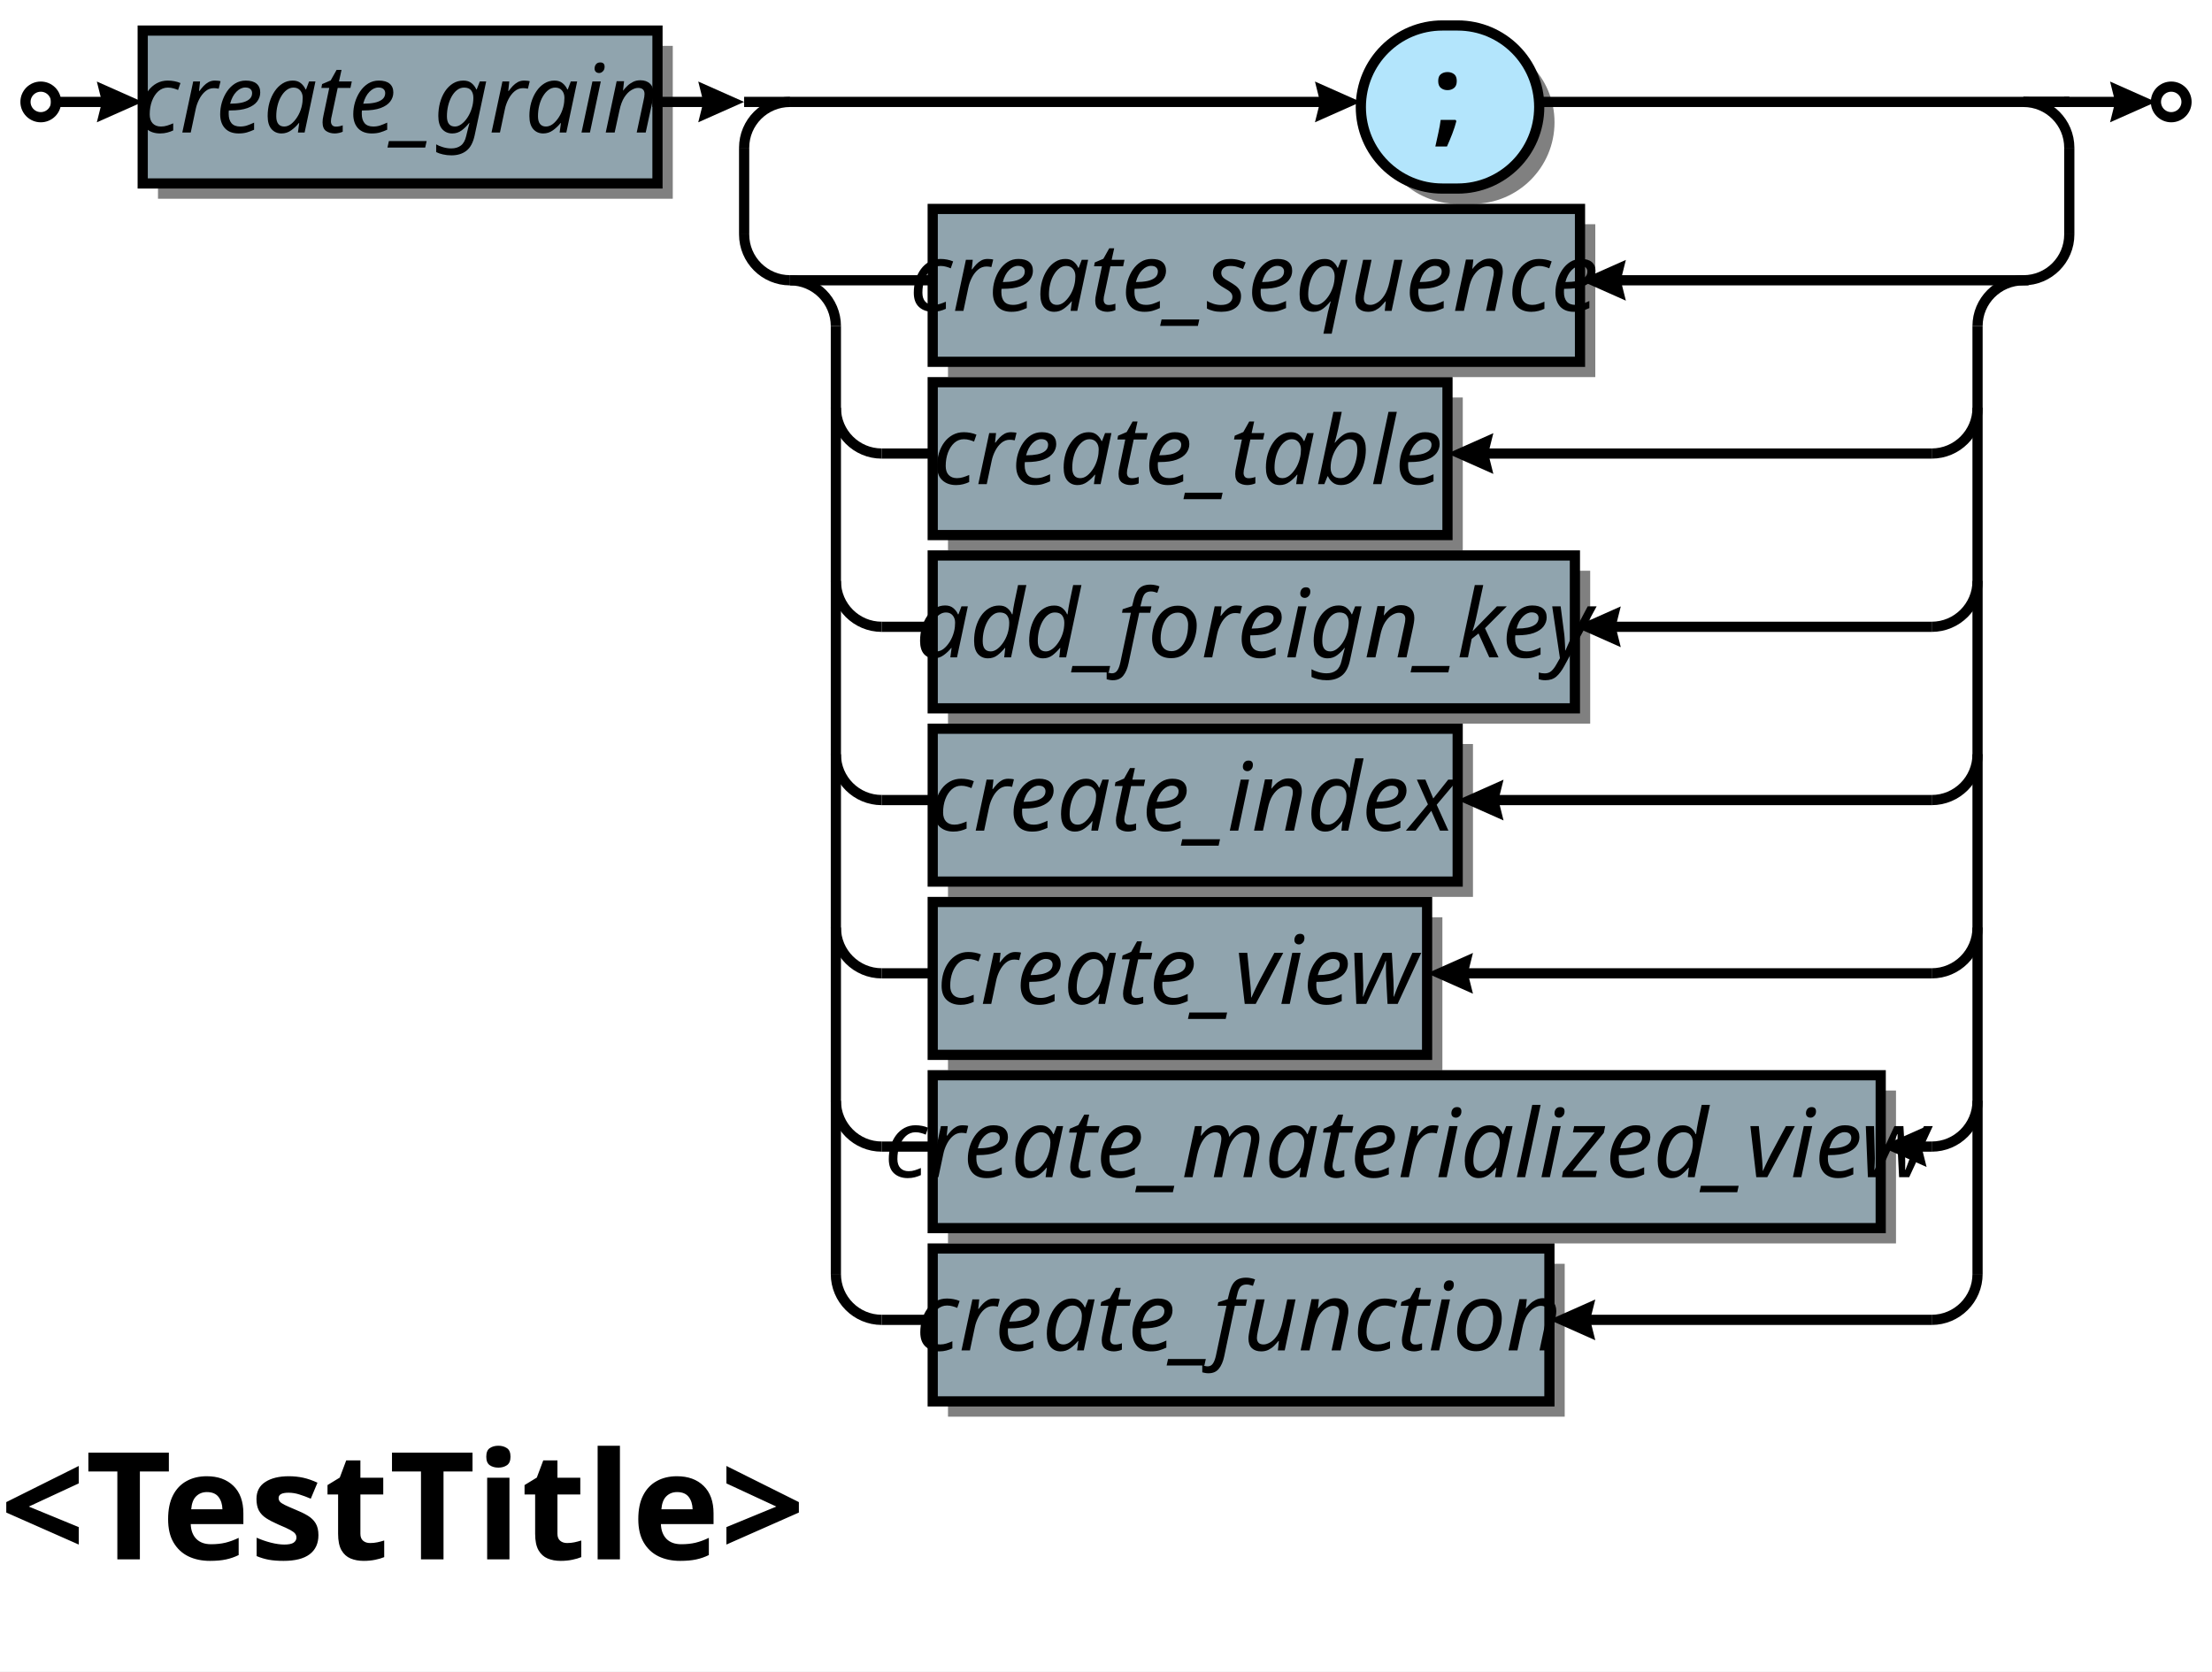
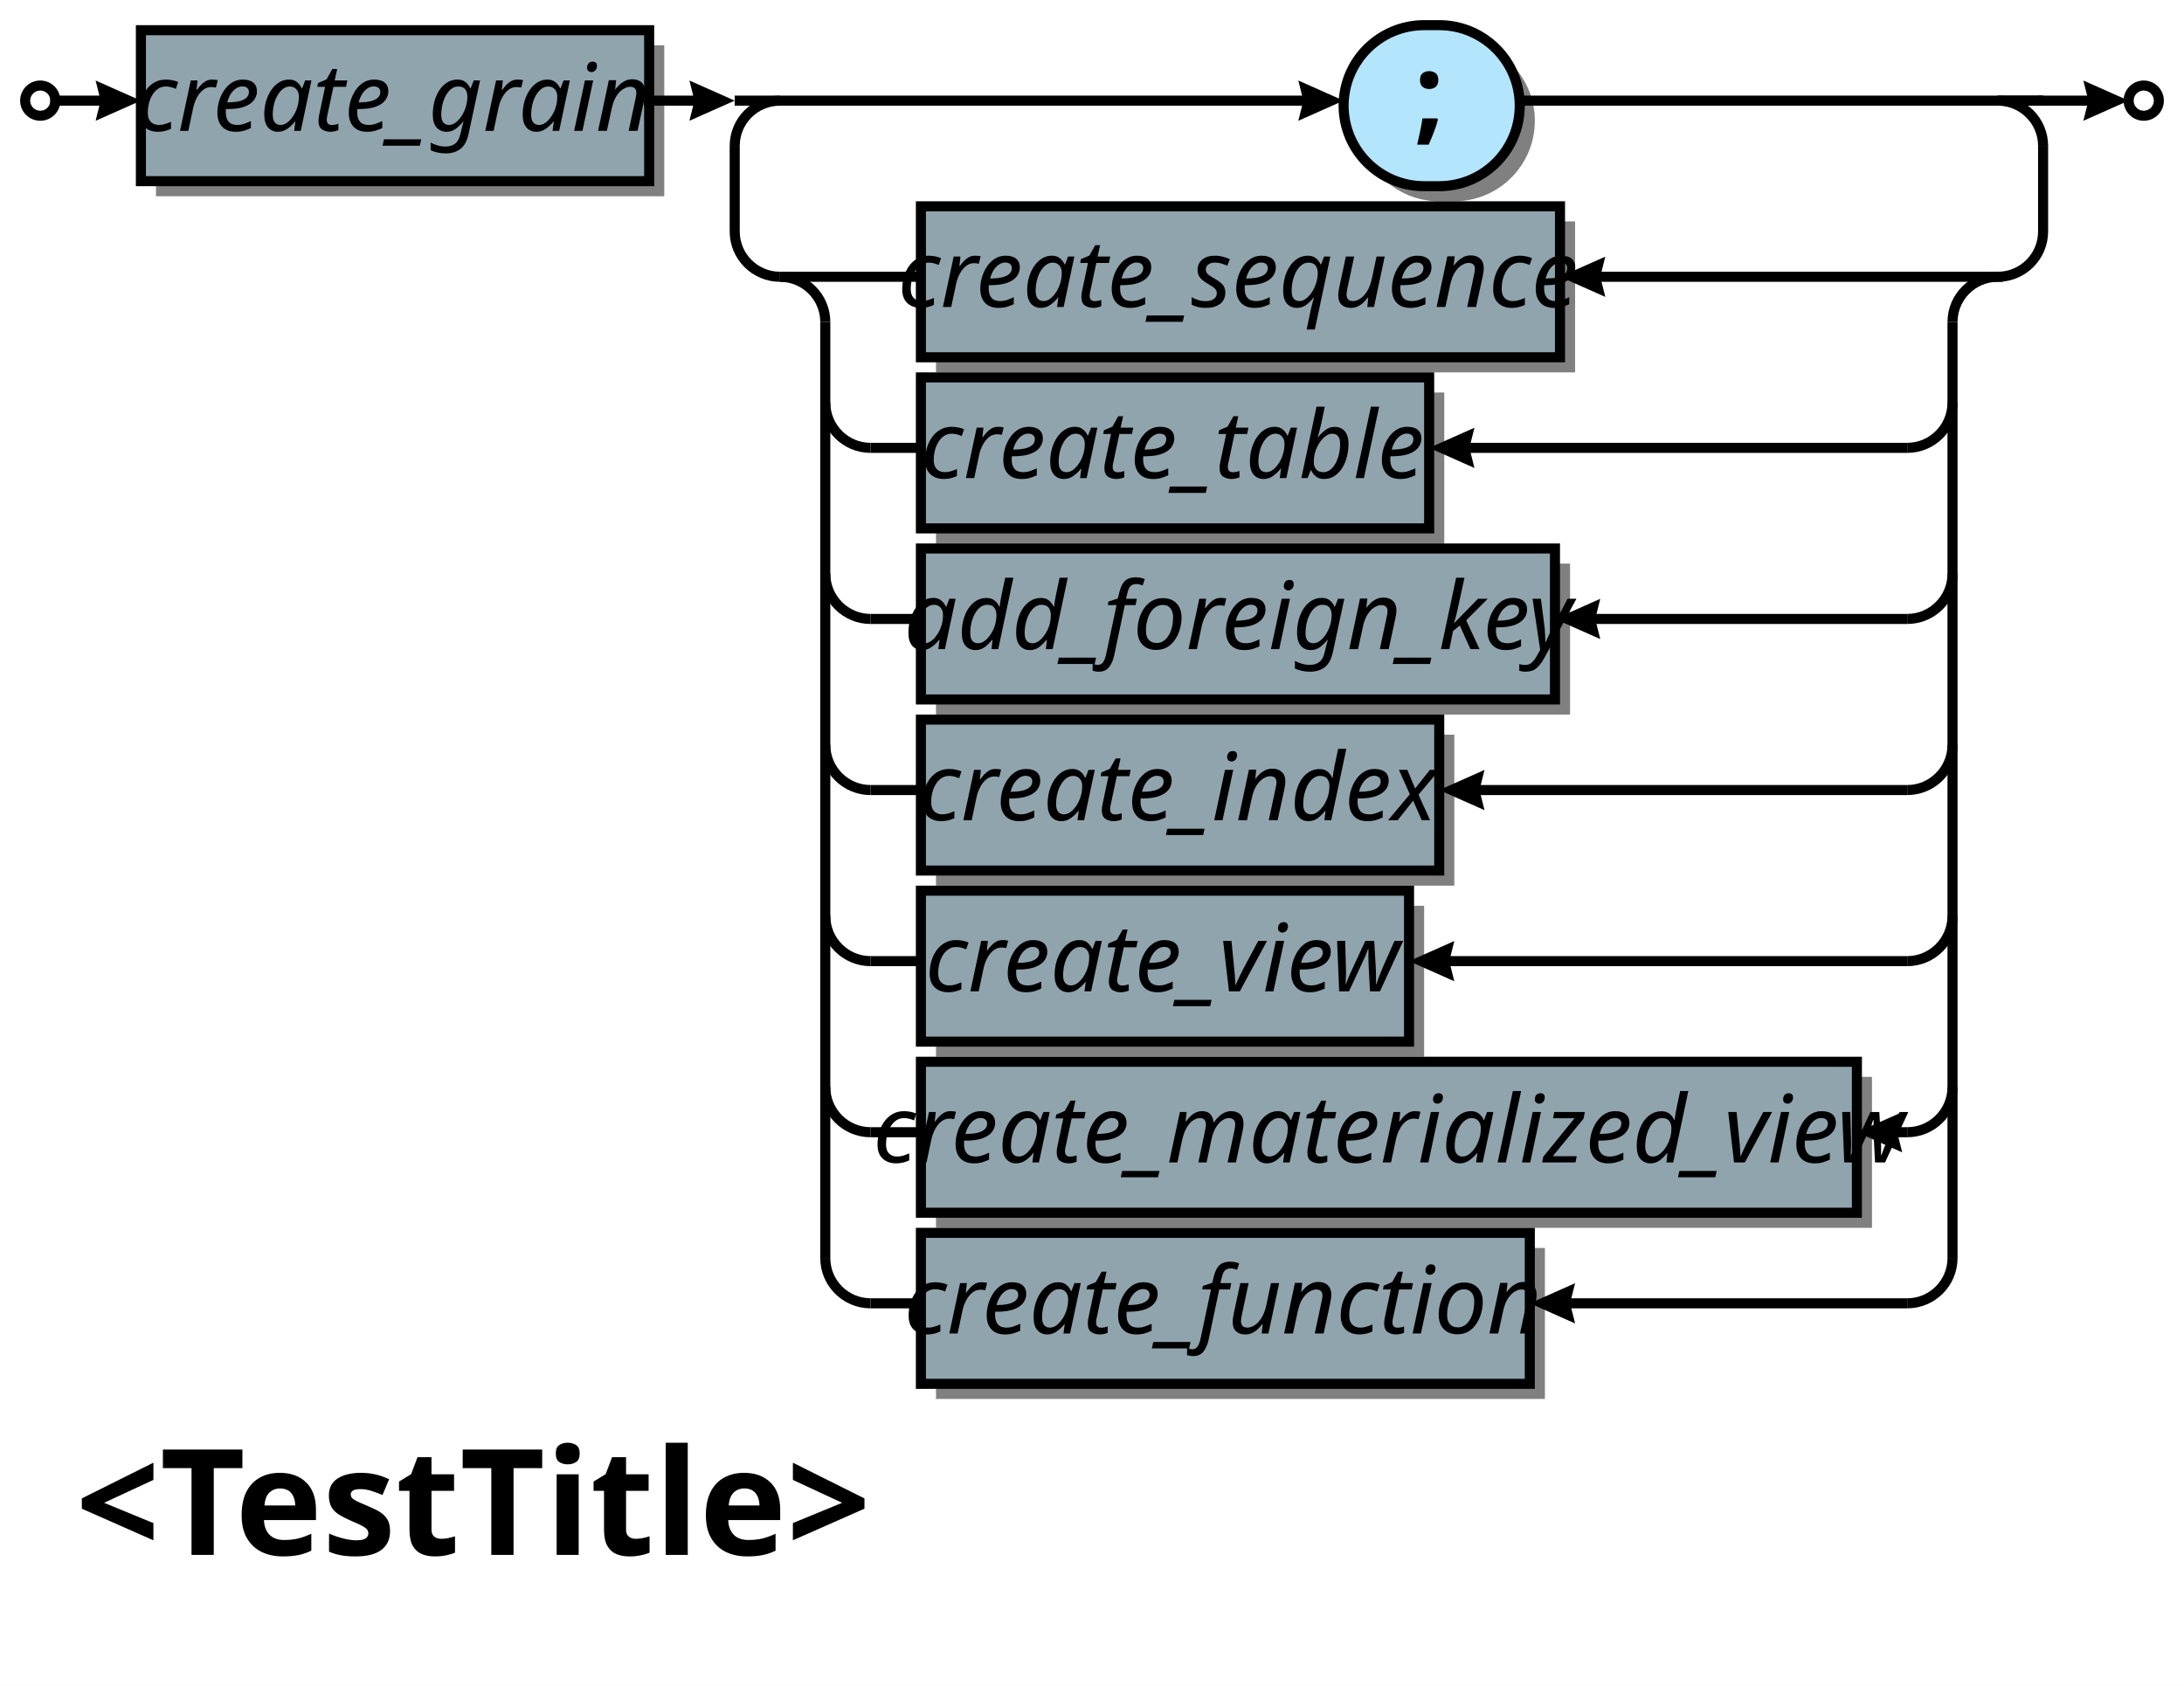
- <svg xmlns="http://www.w3.org/2000/svg" xml:space="preserve" width="434" height="328" version="1.1">
+ <svg xmlns="http://www.w3.org/2000/svg" xml:space="preserve" width="434" height="335" version="1.1">
  <style type="text/css">

- .title_font {fill:#000000; text-anchor:middle;
+ .title_font {fill:#000000; text-anchor:start;
font-family:PT Sans Bold; font-size:22pt; font-weight:bold; font-style:normal; }
.token_font {fill:#000000; text-anchor:middle;
font-family:PT Sans Bold; font-size:16pt; font-weight:bold; font-style:normal; }
.box_font {fill:#000000; text-anchor:middle;
font-family:PT Sans Italic; font-size:14pt; font-weight:normal; font-style:italic; }
.bubble_font {fill:#000000; text-anchor:middle;
font-family:PT Sans Bold; font-size:14pt; font-weight:bold; font-style:normal; }
.hex_font {fill:#000000; text-anchor:middle;
font-family:PT Sans Bold; font-size:14pt; font-weight:bold; font-style:normal; }
.label {fill: #000; text-anchor:middle; font-size:16pt; font-weight:bold; font-family:Sans;}
.link {fill: #0D47A1;}
.link:hover {fill: #0D47A1; text-decoration:underline;}
.link:visited {fill: #4A148C;}

</style>
  <defs>
    <marker id="arrow" markerWidth="5" markerHeight="4" refX="2.5" refY="2" orient="auto" markerUnits="strokeWidth">
      <path d="M0,0 L0.5,2 L0,4 L4.5,2 z" fill="#000000" />
    </marker>
  </defs>
  <rect width="100%" height="100%" fill="white" />
  <circle cx="8" cy="20" r="3" stroke="#000000" stroke-width="2" fill="#ffffff" />
  <rect x="31" y="9" width="101" height="30" fill="#000000" fill-opacity="0.498" />
  <rect x="28" y="6" width="101" height="30" stroke="#000000" stroke-width="2" fill="#90a4ae" fill-opacity="1.0" />
  <text class="box_font" x="78" y="26">create_grain</text>
  <path d="M286,40 A16,16 0 0,1 286,8 H289 A16,16 0 0,1 289,40 z" fill="#000000" fill-opacity="0.498" />
  <path d="M283,37 A16,16 0 0,1 283,5 H286 A16,16 0 0,1 286,37 z" stroke="#000000" stroke-width="2" fill="#b3e5fc" fill-opacity="1.0" />
  <text class="token_font" x="284" y="26">;</text>
  <rect x="186" y="44" width="127" height="30" fill="#000000" fill-opacity="0.498" />
  <rect x="183" y="41" width="127" height="30" stroke="#000000" stroke-width="2" fill="#90a4ae" fill-opacity="1.0" />
  <text class="box_font" x="246" y="61">create_sequence</text>
  <rect x="186" y="78" width="101" height="30" fill="#000000" fill-opacity="0.498" />
  <rect x="183" y="75" width="101" height="30" stroke="#000000" stroke-width="2" fill="#90a4ae" fill-opacity="1.0" />
  <text class="box_font" x="233" y="95">create_table</text>
  <rect x="186" y="112" width="126" height="30" fill="#000000" fill-opacity="0.498" />
  <rect x="183" y="109" width="126" height="30" stroke="#000000" stroke-width="2" fill="#90a4ae" fill-opacity="1.0" />
  <text class="box_font" x="246" y="129">add_foreign_key</text>
  <rect x="186" y="146" width="103" height="30" fill="#000000" fill-opacity="0.498" />
  <rect x="183" y="143" width="103" height="30" stroke="#000000" stroke-width="2" fill="#90a4ae" fill-opacity="1.0" />
  <text class="box_font" x="234" y="163">create_index</text>
  <rect x="186" y="180" width="97" height="30" fill="#000000" fill-opacity="0.498" />
  <rect x="183" y="177" width="97" height="30" stroke="#000000" stroke-width="2" fill="#90a4ae" fill-opacity="1.0" />
  <text class="box_font" x="231" y="197">create_view</text>
  <rect x="186" y="214" width="186" height="30" fill="#000000" fill-opacity="0.498" />
  <rect x="183" y="211" width="186" height="30" stroke="#000000" stroke-width="2" fill="#90a4ae" fill-opacity="1.0" />
  <text class="box_font" x="276" y="231">create_materialized_view</text>
  <rect x="186" y="248" width="121" height="30" fill="#000000" fill-opacity="0.498" />
  <rect x="183" y="245" width="121" height="30" stroke="#000000" stroke-width="2" fill="#90a4ae" fill-opacity="1.0" />
  <text class="box_font" x="243" y="265">create_function</text>
  <line x1="155" y1="55" x2="183" y2="55" stroke="#000000" stroke-width="2" />
  <line x1="398" y1="55" x2="314" y2="55" stroke="#000000" stroke-width="2" marker-end="url(#arrow)" />
  <path d="M164,64 A9,9 0 0,0 155,55" stroke="#000000" stroke-width="2" fill="none" />
  <line x1="173" y1="89" x2="183" y2="89" stroke="#000000" stroke-width="2" />
  <line x1="379" y1="89" x2="288" y2="89" stroke="#000000" stroke-width="2" marker-end="url(#arrow)" />
  <path d="M164,80 A9,9 0 0,0 173,89" stroke="#000000" stroke-width="2" fill="none" />
  <path d="M379,89 A9,9 0 0,0 388,80" stroke="#000000" stroke-width="2" fill="none" />
  <line x1="173" y1="123" x2="183" y2="123" stroke="#000000" stroke-width="2" />
  <line x1="379" y1="123" x2="313" y2="123" stroke="#000000" stroke-width="2" marker-end="url(#arrow)" />
  <path d="M164,114 A9,9 0 0,0 173,123" stroke="#000000" stroke-width="2" fill="none" />
  <path d="M379,123 A9,9 0 0,0 388,114" stroke="#000000" stroke-width="2" fill="none" />
  <line x1="173" y1="157" x2="183" y2="157" stroke="#000000" stroke-width="2" />
  <line x1="379" y1="157" x2="290" y2="157" stroke="#000000" stroke-width="2" marker-end="url(#arrow)" />
  <path d="M164,148 A9,9 0 0,0 173,157" stroke="#000000" stroke-width="2" fill="none" />
  <path d="M379,157 A9,9 0 0,0 388,148" stroke="#000000" stroke-width="2" fill="none" />
  <line x1="173" y1="191" x2="183" y2="191" stroke="#000000" stroke-width="2" />
  <line x1="379" y1="191" x2="284" y2="191" stroke="#000000" stroke-width="2" marker-end="url(#arrow)" />
  <path d="M164,182 A9,9 0 0,0 173,191" stroke="#000000" stroke-width="2" fill="none" />
  <path d="M379,191 A9,9 0 0,0 388,182" stroke="#000000" stroke-width="2" fill="none" />
  <line x1="173" y1="225" x2="183" y2="225" stroke="#000000" stroke-width="2" />
  <line x1="379" y1="225" x2="373" y2="225" stroke="#000000" stroke-width="2" marker-end="url(#arrow)" />
  <path d="M164,216 A9,9 0 0,0 173,225" stroke="#000000" stroke-width="2" fill="none" />
  <path d="M379,225 A9,9 0 0,0 388,216" stroke="#000000" stroke-width="2" fill="none" />
  <line x1="173" y1="259" x2="183" y2="259" stroke="#000000" stroke-width="2" />
  <line x1="379" y1="259" x2="308" y2="259" stroke="#000000" stroke-width="2" marker-end="url(#arrow)" />
  <path d="M164,250 A9,9 0 0,0 173,259" stroke="#000000" stroke-width="2" fill="none" />
  <path d="M379,259 A9,9 0 0,0 388,250" stroke="#000000" stroke-width="2" fill="none" />
  <path d="M397,55 A9,9 0 0,0 388,64" stroke="#000000" stroke-width="2" fill="none" />
  <line x1="164" y1="250" x2="164" y2="64" stroke="#000000" stroke-width="2" />
  <line x1="388" y1="250" x2="388" y2="64" stroke="#000000" stroke-width="2" />
  <line x1="155" y1="20" x2="263" y2="20" stroke="#000000" stroke-width="2" marker-end="url(#arrow)" />
  <line x1="302" y1="20" x2="406" y2="20" stroke="#000000" stroke-width="2" />
  <line x1="146" y1="20" x2="155" y2="20" stroke="#000000" stroke-width="2" />
  <path d="M155,20 A9,9 0 0,0 146,29" stroke="#000000" stroke-width="2" fill="none" />
  <line x1="146" y1="29" x2="146" y2="46" stroke="#000000" stroke-width="2" />
  <path d="M146,46 A9,9 0 0,0 155,55" stroke="#000000" stroke-width="2" fill="none" />
  <path d="M406,29 A9,9 0 0,0 397,20" stroke="#000000" stroke-width="2" fill="none" />
  <line x1="406" y1="29" x2="406" y2="46" stroke="#000000" stroke-width="2" />
  <path d="M397,55 A9,9 0 0,0 406,46" stroke="#000000" stroke-width="2" fill="none" />
  <line x1="397" y1="20" x2="406" y2="20" stroke="#000000" stroke-width="2" />
  <line x1="128" y1="20" x2="142" y2="20" stroke="#000000" stroke-width="2" marker-end="url(#arrow)" />
  <line x1="10" y1="20" x2="24" y2="20" stroke="#000000" stroke-width="2" marker-end="url(#arrow)" />
  <circle cx="426" cy="20" r="3" stroke="#000000" stroke-width="2" fill="#ffffff" />
  <line x1="405" y1="20" x2="419" y2="20" stroke="#000000" stroke-width="2" marker-end="url(#arrow)" />
-   <text class="title_font" x="79" y="306">&lt;TestTitle&gt;</text>
+   <text class="title_font" x="15" y="309">&lt;TestTitle&gt;</text>
</svg>
